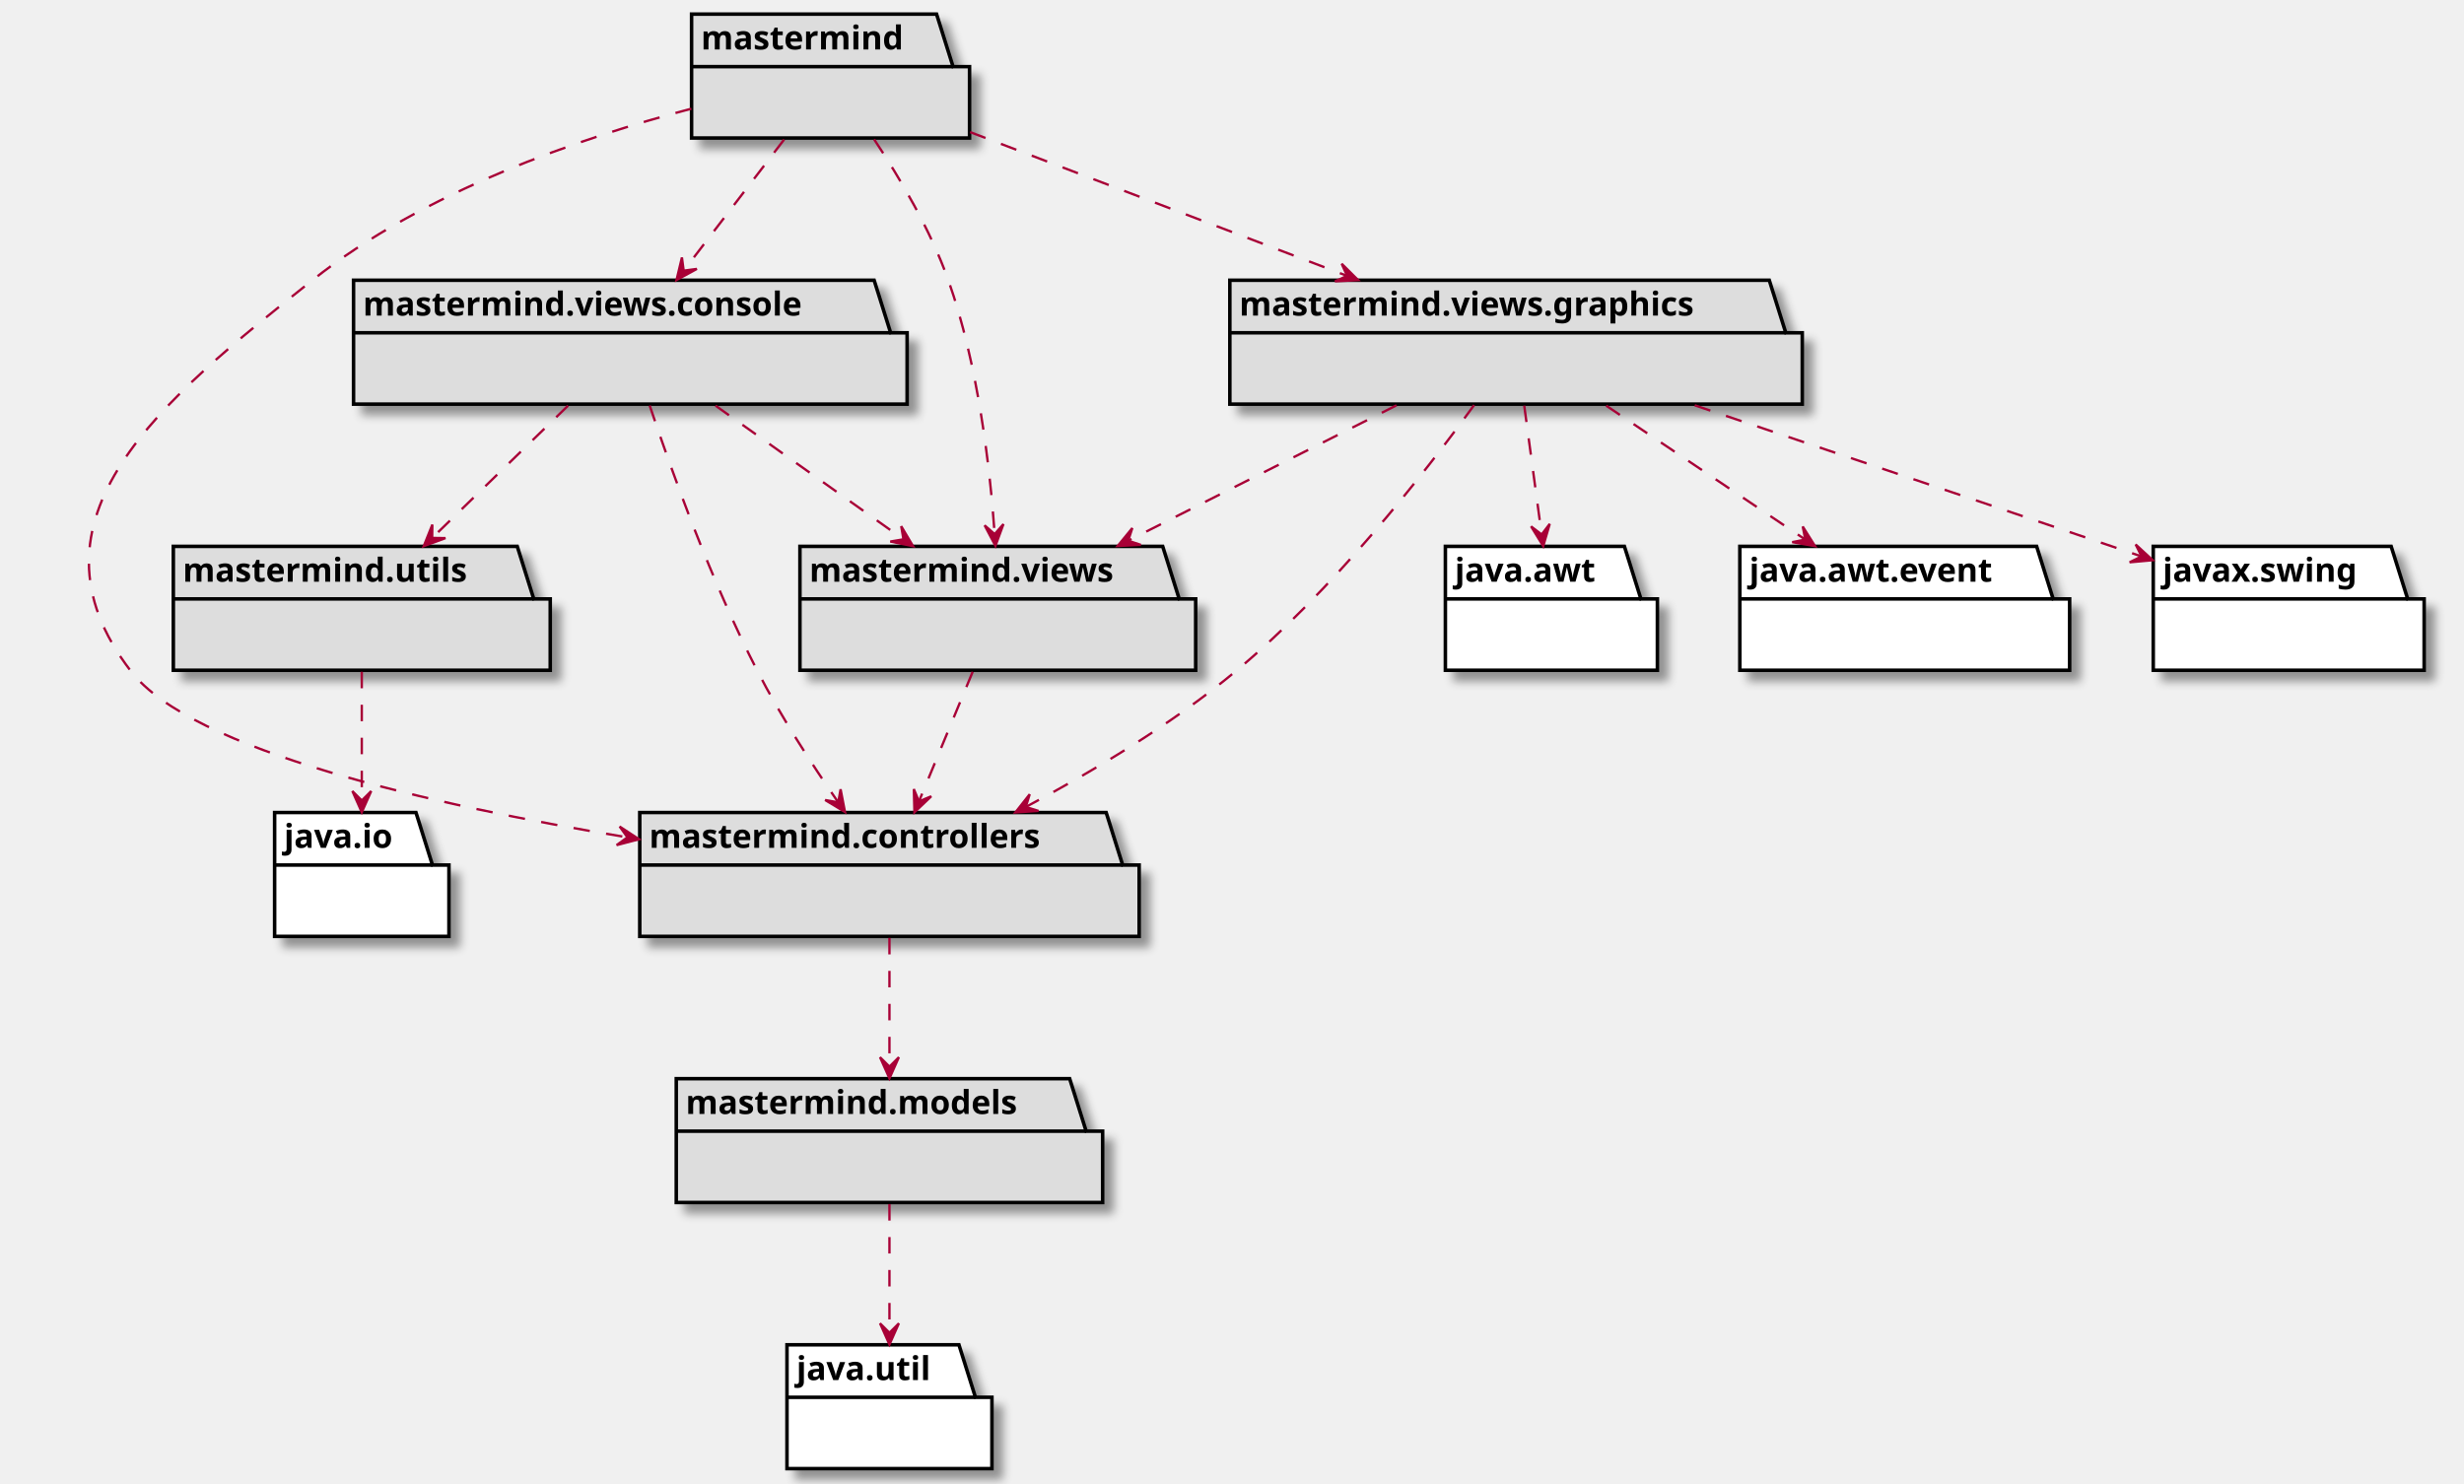
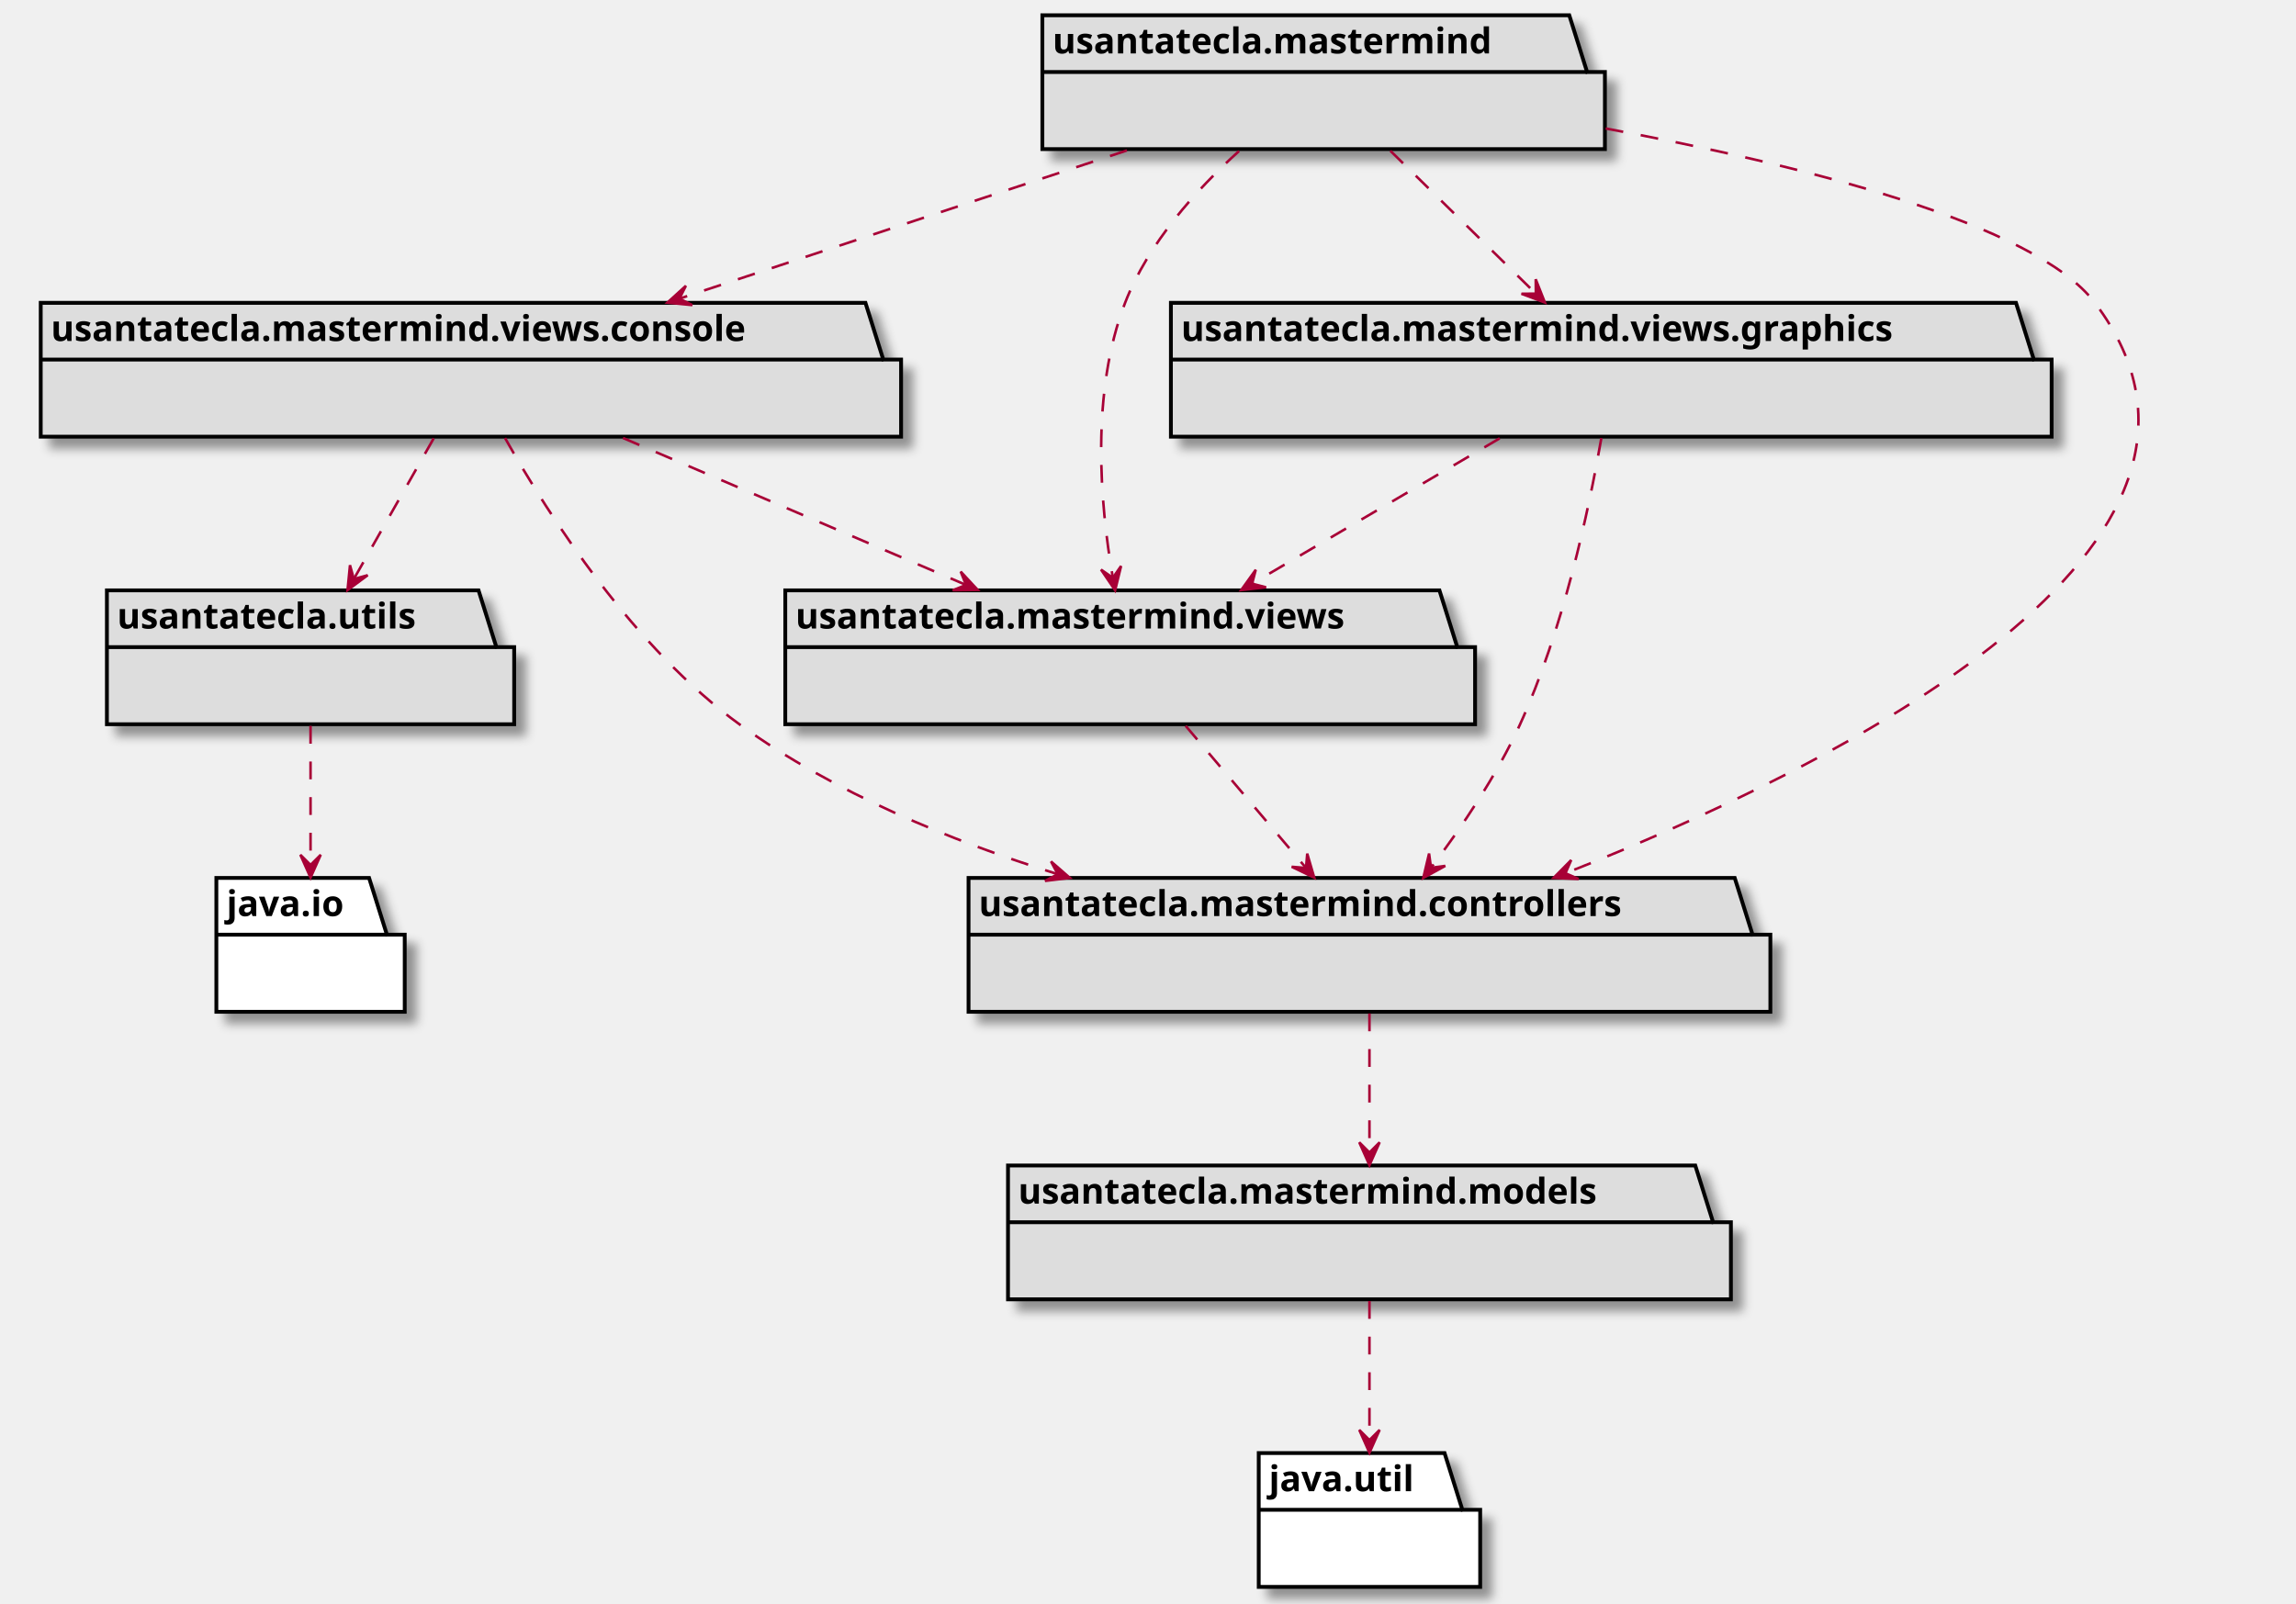
- <svg xmlns="http://www.w3.org/2000/svg" contentScriptType="application/ecmascript" contentStyleType="text/css" height="630px" preserveAspectRatio="none" style="width:1046px;height:630px;" version="1.1" viewBox="0 0 1046 630" width="1046px" zoomAndPan="magnify">
+ <svg xmlns="http://www.w3.org/2000/svg" contentScriptType="application/ecmascript" contentStyleType="text/css" height="630px" preserveAspectRatio="none" style="width:902px;height:630px;" version="1.1" viewBox="0 0 902 630" width="902px" zoomAndPan="magnify">
  <defs>
-     <filter height="300%" id="frq9q85r9w60u" width="300%" x="-1" y="-1">
+     <filter height="300%" id="f1788o8egp2hvq" width="300%" x="-1" y="-1">
      <feGaussianBlur result="blurOut" stdDeviation="2.0" />
      <feColorMatrix in="blurOut" result="blurOut2" type="matrix" values="0 0 0 0 0 0 0 0 0 0 0 0 0 0 0 0 0 0 .4 0" />
      <feOffset dx="4.0" dy="4.0" in="blurOut2" result="blurOut3" />
      <feBlend in="SourceGraphic" in2="blurOut3" mode="normal" />
    </filter>
  </defs>
  <g>
-     <polygon fill="#DDDDDD" filter="url(#frq9q85r9w60u)" points="293.583,6,397.583,6,404.583,28.297,411.583,28.297,411.583,58.594,293.583,58.594,293.583,6" style="stroke:#000000;stroke-width:1.5;" />
-     <line style="stroke:#000000;stroke-width:1.5;" x1="293.583" x2="404.583" y1="28.297" y2="28.297" />
-     <text fill="#000000" font-family="sans-serif" font-size="14" font-weight="bold" lengthAdjust="spacingAndGlyphs" textLength="98" x="297.583" y="20.995">mastermind</text>
-     <polygon fill="#DDDDDD" filter="url(#frq9q85r9w60u)" points="271.583,345,469.583,345,476.583,367.297,483.583,367.297,483.583,397.594,271.583,397.594,271.583,345" style="stroke:#000000;stroke-width:1.5;" />
-     <line style="stroke:#000000;stroke-width:1.5;" x1="271.583" x2="476.583" y1="367.297" y2="367.297" />
-     <text fill="#000000" font-family="sans-serif" font-size="14" font-weight="bold" lengthAdjust="spacingAndGlyphs" textLength="192" x="275.583" y="359.995">mastermind.controllers</text>
-     <polygon fill="#DDDDDD" filter="url(#frq9q85r9w60u)" points="287.083,458,454.083,458,461.083,480.297,468.083,480.297,468.083,510.594,287.083,510.594,287.083,458" style="stroke:#000000;stroke-width:1.5;" />
-     <line style="stroke:#000000;stroke-width:1.5;" x1="287.083" x2="461.083" y1="480.297" y2="480.297" />
-     <text fill="#000000" font-family="sans-serif" font-size="14" font-weight="bold" lengthAdjust="spacingAndGlyphs" textLength="161" x="291.083" y="472.995">mastermind.models</text>
-     <polygon fill="#FFFFFF" filter="url(#frq9q85r9w60u)" points="334.083,571,407.083,571,414.083,593.297,421.083,593.297,421.083,623.594,334.083,623.594,334.083,571" style="stroke:#000000;stroke-width:1.5;" />
-     <line style="stroke:#000000;stroke-width:1.5;" x1="334.083" x2="414.083" y1="593.297" y2="593.297" />
-     <text fill="#000000" font-family="sans-serif" font-size="14" font-weight="bold" lengthAdjust="spacingAndGlyphs" textLength="67" x="338.083" y="585.995">java.util</text>
-     <polygon fill="#DDDDDD" filter="url(#frq9q85r9w60u)" points="73.582,232,219.583,232,226.583,254.297,233.583,254.297,233.583,284.594,73.582,284.594,73.582,232" style="stroke:#000000;stroke-width:1.5;" />
-     <line style="stroke:#000000;stroke-width:1.5;" x1="73.582" x2="226.583" y1="254.297" y2="254.297" />
-     <text fill="#000000" font-family="sans-serif" font-size="14" font-weight="bold" lengthAdjust="spacingAndGlyphs" textLength="140" x="77.582" y="246.995">mastermind.utils</text>
-     <polygon fill="#FFFFFF" filter="url(#frq9q85r9w60u)" points="116.582,345,176.583,345,183.583,367.297,190.583,367.297,190.583,397.594,116.582,397.594,116.582,345" style="stroke:#000000;stroke-width:1.5;" />
-     <line style="stroke:#000000;stroke-width:1.5;" x1="116.582" x2="183.583" y1="367.297" y2="367.297" />
-     <text fill="#000000" font-family="sans-serif" font-size="14" font-weight="bold" lengthAdjust="spacingAndGlyphs" textLength="54" x="120.582" y="359.995">java.io</text>
-     <polygon fill="#DDDDDD" filter="url(#frq9q85r9w60u)" points="339.583,232,493.583,232,500.583,254.297,507.583,254.297,507.583,284.594,339.583,284.594,339.583,232" style="stroke:#000000;stroke-width:1.5;" />
-     <line style="stroke:#000000;stroke-width:1.5;" x1="339.583" x2="500.583" y1="254.297" y2="254.297" />
-     <text fill="#000000" font-family="sans-serif" font-size="14" font-weight="bold" lengthAdjust="spacingAndGlyphs" textLength="148" x="343.583" y="246.995">mastermind.views</text>
-     <polygon fill="#DDDDDD" filter="url(#frq9q85r9w60u)" points="150.083,119,371.083,119,378.083,141.297,385.083,141.297,385.083,171.594,150.083,171.594,150.083,119" style="stroke:#000000;stroke-width:1.5;" />
-     <line style="stroke:#000000;stroke-width:1.5;" x1="150.083" x2="378.083" y1="141.297" y2="141.297" />
-     <text fill="#000000" font-family="sans-serif" font-size="14" font-weight="bold" lengthAdjust="spacingAndGlyphs" textLength="215" x="154.083" y="133.995">mastermind.views.console</text>
-     <polygon fill="#DDDDDD" filter="url(#frq9q85r9w60u)" points="522.083,119,751.083,119,758.083,141.297,765.083,141.297,765.083,171.594,522.083,171.594,522.083,119" style="stroke:#000000;stroke-width:1.5;" />
-     <line style="stroke:#000000;stroke-width:1.5;" x1="522.083" x2="758.083" y1="141.297" y2="141.297" />
-     <text fill="#000000" font-family="sans-serif" font-size="14" font-weight="bold" lengthAdjust="spacingAndGlyphs" textLength="223" x="526.083" y="133.995">mastermind.views.graphics</text>
-     <polygon fill="#FFFFFF" filter="url(#frq9q85r9w60u)" points="613.583,232,689.583,232,696.583,254.297,703.583,254.297,703.583,284.594,613.583,284.594,613.583,232" style="stroke:#000000;stroke-width:1.5;" />
-     <line style="stroke:#000000;stroke-width:1.5;" x1="613.583" x2="696.583" y1="254.297" y2="254.297" />
-     <text fill="#000000" font-family="sans-serif" font-size="14" font-weight="bold" lengthAdjust="spacingAndGlyphs" textLength="70" x="617.583" y="246.995">java.awt</text>
-     <polygon fill="#FFFFFF" filter="url(#frq9q85r9w60u)" points="738.583,232,864.583,232,871.583,254.297,878.583,254.297,878.583,284.594,738.583,284.594,738.583,232" style="stroke:#000000;stroke-width:1.5;" />
-     <line style="stroke:#000000;stroke-width:1.5;" x1="738.583" x2="871.583" y1="254.297" y2="254.297" />
-     <text fill="#000000" font-family="sans-serif" font-size="14" font-weight="bold" lengthAdjust="spacingAndGlyphs" textLength="120" x="742.583" y="246.995">java.awt.event</text>
-     <polygon fill="#FFFFFF" filter="url(#frq9q85r9w60u)" points="914.083,232,1015.083,232,1022.083,254.297,1029.083,254.297,1029.083,284.594,914.083,284.594,914.083,232" style="stroke:#000000;stroke-width:1.5;" />
-     <line style="stroke:#000000;stroke-width:1.5;" x1="914.083" x2="1022.083" y1="254.297" y2="254.297" />
-     <text fill="#000000" font-family="sans-serif" font-size="14" font-weight="bold" lengthAdjust="spacingAndGlyphs" textLength="95" x="918.083" y="246.995">javax.swing</text>
-     <path codeLine="4" d="M377.583,398.245 C377.583,414.496 377.583,435.579 377.583,452.714 " fill="none" id="mastermind.controllers-to-mastermind.models" style="stroke:#A80036;stroke-width:1.0;stroke-dasharray:7.0,7.0;" />
-     <polygon fill="#A80036" points="377.583,457.895,381.583,448.895,377.583,452.895,373.583,448.895,377.583,457.895" style="stroke:#A80036;stroke-width:1.0;" />
-     <path codeLine="5" d="M371.086,59.184 C381.96,75.537 395.017,97.6 402.583,119 C415.174,154.616 420.217,198.002 422.236,226.616 " fill="none" id="mastermind-to-mastermind.views" style="stroke:#A80036;stroke-width:1.0;stroke-dasharray:7.0,7.0;" />
-     <polygon fill="#A80036" points="422.579,231.782,425.974,222.537,422.248,226.793,417.991,223.067,422.579,231.782" style="stroke:#A80036;stroke-width:1.0;" />
-     <path codeLine="6" d="M332.868,59.245 C320.209,75.776 303.721,97.308 290.482,114.597 " fill="none" id="mastermind-to-mastermind.views.console" style="stroke:#A80036;stroke-width:1.0;stroke-dasharray:7.0,7.0;" />
-     <polygon fill="#A80036" points="287.19,118.895,295.838,114.183,290.231,114.926,289.488,109.318,287.19,118.895" style="stroke:#A80036;stroke-width:1.0;" />
-     <path codeLine="7" d="M411.821,56.096 C458.105,73.751 522.615,98.358 571.826,117.129 " fill="none" id="mastermind-to-mastermind.views.graphics" style="stroke:#A80036;stroke-width:1.0;stroke-dasharray:7.0,7.0;" />
-     <polygon fill="#A80036" points="576.539,118.927,569.555,111.983,571.867,117.145,566.704,119.458,576.539,118.927" style="stroke:#A80036;stroke-width:1.0;" />
-     <path d="M293.502,46.161 C246.169,58.581 180.056,81.26 132.583,119 C68.919,169.61 6,220.534 55.583,285 C81.461,318.647 183.516,341.817 265.888,355.464 " fill="none" id="mastermind-to-mastermind.controllers" style="stroke:#A80036;stroke-width:1.0;stroke-dasharray:7.0,7.0;" />
-     <polygon fill="#A80036" points="271.284,356.349,263.051,350.944,266.35,355.539,261.755,358.838,271.284,356.349" style="stroke:#A80036;stroke-width:1.0;" />
-     <path d="M377.583,511.245 C377.583,527.496 377.583,548.58 377.583,565.714 " fill="none" id="mastermind.models-to-java.util" style="stroke:#A80036;stroke-width:1.0;stroke-dasharray:7.0,7.0;" />
-     <polygon fill="#A80036" points="377.583,570.895,381.583,561.895,377.583,565.895,373.583,561.895,377.583,570.895" style="stroke:#A80036;stroke-width:1.0;" />
-     <path d="M153.583,285.245 C153.583,301.496 153.583,322.579 153.583,339.714 " fill="none" id="mastermind.utils-to-java.io" style="stroke:#A80036;stroke-width:1.0;stroke-dasharray:7.0,7.0;" />
-     <polygon fill="#A80036" points="153.583,344.895,157.583,335.895,153.583,339.895,149.583,335.895,153.583,344.895" style="stroke:#A80036;stroke-width:1.0;" />
-     <path d="M412.914,285.245 C406.121,301.636 397.291,322.943 390.157,340.156 " fill="none" id="mastermind.views-to-mastermind.controllers" style="stroke:#A80036;stroke-width:1.0;stroke-dasharray:7.0,7.0;" />
-     <polygon fill="#A80036" points="388.194,344.895,395.334,338.112,390.108,340.276,387.944,335.049,388.194,344.895" style="stroke:#A80036;stroke-width:1.0;" />
-     <path d="M275.807,172.211 C285.282,200.553 302.077,247.147 321.583,285 C331.464,304.176 344.589,324.42 355.649,340.394 " fill="none" id="mastermind.views.console-to-mastermind.controllers" style="stroke:#A80036;stroke-width:1.0;stroke-dasharray:7.0,7.0;" />
-     <polygon fill="#A80036" points="358.709,344.782,356.842,335.112,355.849,340.681,350.28,339.688,358.709,344.782" style="stroke:#A80036;stroke-width:1.0;" />
-     <path d="M303.764,172.245 C327.588,189.196 358.802,211.406 383.398,228.907 " fill="none" id="mastermind.views.console-to-mastermind.views" style="stroke:#A80036;stroke-width:1.0;stroke-dasharray:7.0,7.0;" />
-     <polygon fill="#A80036" points="387.597,231.895,382.582,223.418,383.523,228.996,377.945,229.937,387.597,231.895" style="stroke:#A80036;stroke-width:1.0;" />
-     <path d="M241.142,172.245 C224.02,188.916 201.675,210.673 183.844,228.035 " fill="none" id="mastermind.views.console-to-mastermind.utils" style="stroke:#A80036;stroke-width:1.0;stroke-dasharray:7.0,7.0;" />
-     <polygon fill="#A80036" points="179.88,231.895,189.119,228.482,183.462,228.407,183.538,222.751,179.88,231.895" style="stroke:#A80036;stroke-width:1.0;" />
-     <path d="M647.062,172.245 C649.258,188.496 652.107,209.579 654.422,226.714 " fill="none" id="mastermind.views.graphics-to-java.awt" style="stroke:#A80036;stroke-width:1.0;stroke-dasharray:7.0,7.0;" />
-     <polygon fill="#A80036" points="655.122,231.895,657.883,222.441,654.453,226.94,649.955,223.511,655.122,231.895" style="stroke:#A80036;stroke-width:1.0;" />
-     <path d="M625.772,172.007 C604.209,201.644 565.648,250.838 524.583,285 C497.545,307.493 463.839,327.566 435.526,342.602 " fill="none" id="mastermind.views.graphics-to-mastermind.controllers" style="stroke:#A80036;stroke-width:1.0;stroke-dasharray:7.0,7.0;" />
-     <polygon fill="#A80036" points="431.03,344.971,440.857,344.313,435.453,342.639,437.126,337.236,431.03,344.971" style="stroke:#A80036;stroke-width:1.0;" />
-     <path d="M681.852,172.245 C707.05,189.196 740.064,211.406 766.079,228.907 " fill="none" id="mastermind.views.graphics-to-java.awt.event" style="stroke:#A80036;stroke-width:1.0;stroke-dasharray:7.0,7.0;" />
-     <polygon fill="#A80036" points="770.521,231.895,765.285,223.553,766.372,229.105,760.821,230.192,770.521,231.895" style="stroke:#A80036;stroke-width:1.0;" />
-     <path d="M592.834,172.105 C558.829,189.262 514.057,211.851 479.103,229.487 " fill="none" id="mastermind.views.graphics-to-mastermind.views" style="stroke:#A80036;stroke-width:1.0;stroke-dasharray:7.0,7.0;" />
-     <polygon fill="#A80036" points="474.457,231.832,484.294,231.348,478.921,229.579,480.69,224.206,474.457,231.832" style="stroke:#A80036;stroke-width:1.0;" />
-     <path d="M719.43,172.092 C769.692,189.06 837.085,211.832 896.583,232 C900.608,233.365 904.755,234.771 908.935,236.19 " fill="none" id="mastermind.views.graphics-to-javax.swing" style="stroke:#A80036;stroke-width:1.0;stroke-dasharray:7.0,7.0;" />
-     <polygon fill="#A80036" points="913.851,237.859,906.616,231.176,909.117,236.25,904.043,238.751,913.851,237.859" style="stroke:#A80036;stroke-width:1.0;" />
+     <polygon fill="#DDDDDD" filter="url(#f1788o8egp2hvq)" points="409.5,6,616.5,6,623.5,28.297,630.5,28.297,630.5,58.594,409.5,58.594,409.5,6" style="stroke:#000000;stroke-width:1.5;" />
+     <line style="stroke:#000000;stroke-width:1.5;" x1="409.5" x2="623.5" y1="28.297" y2="28.297" />
+     <text fill="#000000" font-family="sans-serif" font-size="14" font-weight="bold" lengthAdjust="spacingAndGlyphs" textLength="201" x="413.5" y="20.995">usantatecla.mastermind</text>
+     <polygon fill="#DDDDDD" filter="url(#f1788o8egp2hvq)" points="380.5,345,681.5,345,688.5,367.297,695.5,367.297,695.5,397.594,380.5,397.594,380.5,345" style="stroke:#000000;stroke-width:1.5;" />
+     <line style="stroke:#000000;stroke-width:1.5;" x1="380.5" x2="688.5" y1="367.297" y2="367.297" />
+     <text fill="#000000" font-family="sans-serif" font-size="14" font-weight="bold" lengthAdjust="spacingAndGlyphs" textLength="295" x="384.5" y="359.995">usantatecla.mastermind.controllers</text>
+     <polygon fill="#DDDDDD" filter="url(#f1788o8egp2hvq)" points="396,458,666,458,673,480.297,680,480.297,680,510.594,396,510.594,396,458" style="stroke:#000000;stroke-width:1.5;" />
+     <line style="stroke:#000000;stroke-width:1.5;" x1="396" x2="673" y1="480.297" y2="480.297" />
+     <text fill="#000000" font-family="sans-serif" font-size="14" font-weight="bold" lengthAdjust="spacingAndGlyphs" textLength="264" x="400" y="472.995">usantatecla.mastermind.models</text>
+     <polygon fill="#FFFFFF" filter="url(#f1788o8egp2hvq)" points="494.5,571,567.5,571,574.5,593.297,581.5,593.297,581.5,623.594,494.5,623.594,494.5,571" style="stroke:#000000;stroke-width:1.5;" />
+     <line style="stroke:#000000;stroke-width:1.5;" x1="494.5" x2="574.5" y1="593.297" y2="593.297" />
+     <text fill="#000000" font-family="sans-serif" font-size="14" font-weight="bold" lengthAdjust="spacingAndGlyphs" textLength="67" x="498.5" y="585.995">java.util</text>
+     <polygon fill="#DDDDDD" filter="url(#f1788o8egp2hvq)" points="42,232,188,232,195,254.297,202,254.297,202,284.594,42,284.594,42,232" style="stroke:#000000;stroke-width:1.5;" />
+     <line style="stroke:#000000;stroke-width:1.5;" x1="42" x2="195" y1="254.297" y2="254.297" />
+     <text fill="#000000" font-family="sans-serif" font-size="14" font-weight="bold" lengthAdjust="spacingAndGlyphs" textLength="140" x="46" y="246.995">usantatecla.utils</text>
+     <polygon fill="#FFFFFF" filter="url(#f1788o8egp2hvq)" points="85,345,145,345,152,367.297,159,367.297,159,397.594,85,397.594,85,345" style="stroke:#000000;stroke-width:1.5;" />
+     <line style="stroke:#000000;stroke-width:1.5;" x1="85" x2="152" y1="367.297" y2="367.297" />
+     <text fill="#000000" font-family="sans-serif" font-size="14" font-weight="bold" lengthAdjust="spacingAndGlyphs" textLength="54" x="89" y="359.995">java.io</text>
+     <polygon fill="#DDDDDD" filter="url(#f1788o8egp2hvq)" points="308.5,232,565.5,232,572.5,254.297,579.5,254.297,579.5,284.594,308.5,284.594,308.5,232" style="stroke:#000000;stroke-width:1.5;" />
+     <line style="stroke:#000000;stroke-width:1.5;" x1="308.5" x2="572.5" y1="254.297" y2="254.297" />
+     <text fill="#000000" font-family="sans-serif" font-size="14" font-weight="bold" lengthAdjust="spacingAndGlyphs" textLength="251" x="312.5" y="246.995">usantatecla.mastermind.views</text>
+     <polygon fill="#DDDDDD" filter="url(#f1788o8egp2hvq)" points="16,119,340,119,347,141.297,354,141.297,354,171.594,16,171.594,16,119" style="stroke:#000000;stroke-width:1.5;" />
+     <line style="stroke:#000000;stroke-width:1.5;" x1="16" x2="347" y1="141.297" y2="141.297" />
+     <text fill="#000000" font-family="sans-serif" font-size="14" font-weight="bold" lengthAdjust="spacingAndGlyphs" textLength="318" x="20" y="133.995">usantatecla.mastermind.views.console</text>
+     <polygon fill="#DDDDDD" filter="url(#f1788o8egp2hvq)" points="460,119,792,119,799,141.297,806,141.297,806,171.594,460,171.594,460,119" style="stroke:#000000;stroke-width:1.5;" />
+     <line style="stroke:#000000;stroke-width:1.5;" x1="460" x2="799" y1="141.297" y2="141.297" />
+     <text fill="#000000" font-family="sans-serif" font-size="14" font-weight="bold" lengthAdjust="spacingAndGlyphs" textLength="326" x="464" y="133.995">usantatecla.mastermind.views.graphics</text>
+     <path codeLine="4" d="M538,398.245 C538,414.496 538,435.579 538,452.714 " fill="none" id="usantatecla.mastermind.controllers-to-usantatecla.mastermind.models" style="stroke:#A80036;stroke-width:1.0;stroke-dasharray:7.0,7.0;" />
+     <polygon fill="#A80036" points="538,457.895,542,448.895,538,452.895,534,448.895,538,457.895" style="stroke:#A80036;stroke-width:1.0;" />
+     <path codeLine="5" d="M486.76,59.356 C469.886,74.648 451.077,95.582 442,119 C428.418,154.04 432.164,197.911 437.143,226.774 " fill="none" id="usantatecla.mastermind-to-usantatecla.mastermind.views" style="stroke:#A80036;stroke-width:1.0;stroke-dasharray:7.0,7.0;" />
+     <polygon fill="#A80036" points="438.083,231.983,440.423,222.416,437.196,227.062,432.55,223.835,438.083,231.983" style="stroke:#A80036;stroke-width:1.0;" />
+     <path codeLine="6" d="M442.724,59.105 C390.111,76.538 320.569,99.58 266.985,117.335 " fill="none" id="usantatecla.mastermind-to-usantatecla.mastermind.views.console" style="stroke:#A80036;stroke-width:1.0;stroke-dasharray:7.0,7.0;" />
+     <polygon fill="#A80036" points="262.177,118.928,271.978,119.894,266.923,117.355,269.462,112.3,262.177,118.928" style="stroke:#A80036;stroke-width:1.0;" />
+     <path codeLine="7" d="M546.208,59.245 C563.18,75.916 585.329,97.673 603.004,115.035 " fill="none" id="usantatecla.mastermind-to-usantatecla.mastermind.views.graphics" style="stroke:#A80036;stroke-width:1.0;stroke-dasharray:7.0,7.0;" />
+     <polygon fill="#A80036" points="606.934,118.895,603.317,109.734,603.367,115.391,597.711,115.441,606.934,118.895" style="stroke:#A80036;stroke-width:1.0;" />
+     <path d="M630.804,50.481 C707.313,64.731 799.374,87.784 823,119 C895.204,214.399 722.186,300.817 615.072,343.126 " fill="none" id="usantatecla.mastermind-to-usantatecla.mastermind.controllers" style="stroke:#A80036;stroke-width:1.0;stroke-dasharray:7.0,7.0;" />
+     <polygon fill="#A80036" points="610.34,344.983,620.179,345.418,614.994,343.156,617.256,337.971,610.34,344.983" style="stroke:#A80036;stroke-width:1.0;" />
+     <path d="M538,511.245 C538,527.496 538,548.58 538,565.714 " fill="none" id="usantatecla.mastermind.models-to-java.util" style="stroke:#A80036;stroke-width:1.0;stroke-dasharray:7.0,7.0;" />
+     <polygon fill="#A80036" points="538,570.895,542,561.895,538,565.895,534,561.895,538,570.895" style="stroke:#A80036;stroke-width:1.0;" />
+     <path d="M122,285.245 C122,301.496 122,322.579 122,339.714 " fill="none" id="usantatecla.utils-to-java.io" style="stroke:#A80036;stroke-width:1.0;stroke-dasharray:7.0,7.0;" />
+     <polygon fill="#A80036" points="122,344.895,126,335.895,122,339.895,118,335.895,122,344.895" style="stroke:#A80036;stroke-width:1.0;" />
+     <path d="M465.802,285.245 C479.92,301.916 498.345,323.673 513.048,341.035 " fill="none" id="usantatecla.mastermind.views-to-usantatecla.mastermind.controllers" style="stroke:#A80036;stroke-width:1.0;stroke-dasharray:7.0,7.0;" />
+     <polygon fill="#A80036" points="516.316,344.895,513.552,335.442,513.085,341.079,507.447,340.612,516.316,344.895" style="stroke:#A80036;stroke-width:1.0;" />
+     <path d="M198.414,172.142 C215.829,203.075 249.022,254.689 291,285 C327.753,311.539 373.435,330.385 415.481,343.501 " fill="none" id="usantatecla.mastermind.views.console-to-usantatecla.mastermind.controllers" style="stroke:#A80036;stroke-width:1.0;stroke-dasharray:7.0,7.0;" />
+     <polygon fill="#A80036" points="420.325,344.992,412.899,338.523,415.546,343.522,410.547,346.169,420.325,344.992" style="stroke:#A80036;stroke-width:1.0;" />
+     <path d="M244.745,172.105 C285.023,189.367 338.132,212.128 379.391,229.811 " fill="none" id="usantatecla.mastermind.views.console-to-usantatecla.mastermind.views" style="stroke:#A80036;stroke-width:1.0;stroke-dasharray:7.0,7.0;" />
+     <polygon fill="#A80036" points="384.107,231.832,377.411,224.61,379.511,229.862,374.259,231.963,384.107,231.832" style="stroke:#A80036;stroke-width:1.0;" />
+     <path d="M170.388,172.245 C161.085,188.636 148.992,209.943 139.222,227.156 " fill="none" id="usantatecla.mastermind.views.console-to-usantatecla.utils" style="stroke:#A80036;stroke-width:1.0;stroke-dasharray:7.0,7.0;" />
+     <polygon fill="#A80036" points="136.533,231.895,144.453,226.041,139,227.546,137.495,222.093,136.533,231.895" style="stroke:#A80036;stroke-width:1.0;" />
+     <path d="M629.098,172.171 C624.143,200.68 614.109,247.612 597,285 C587.945,304.787 574.32,324.915 562.443,340.667 " fill="none" id="usantatecla.mastermind.views.graphics-to-usantatecla.mastermind.controllers" style="stroke:#A80036;stroke-width:1.0;stroke-dasharray:7.0,7.0;" />
+     <polygon fill="#A80036" points="559.145,344.99,567.785,340.262,562.178,341.015,561.425,335.409,559.145,344.99" style="stroke:#A80036;stroke-width:1.0;" />
+     <path d="M589.165,172.245 C560.062,189.336 521.859,211.773 491.948,229.34 " fill="none" id="usantatecla.mastermind.views.graphics-to-usantatecla.mastermind.views" style="stroke:#A80036;stroke-width:1.0;stroke-dasharray:7.0,7.0;" />
+     <polygon fill="#A80036" points="487.598,231.895,497.384,230.787,491.91,229.363,493.334,223.889,487.598,231.895" style="stroke:#A80036;stroke-width:1.0;" />
  </g>
</svg>
